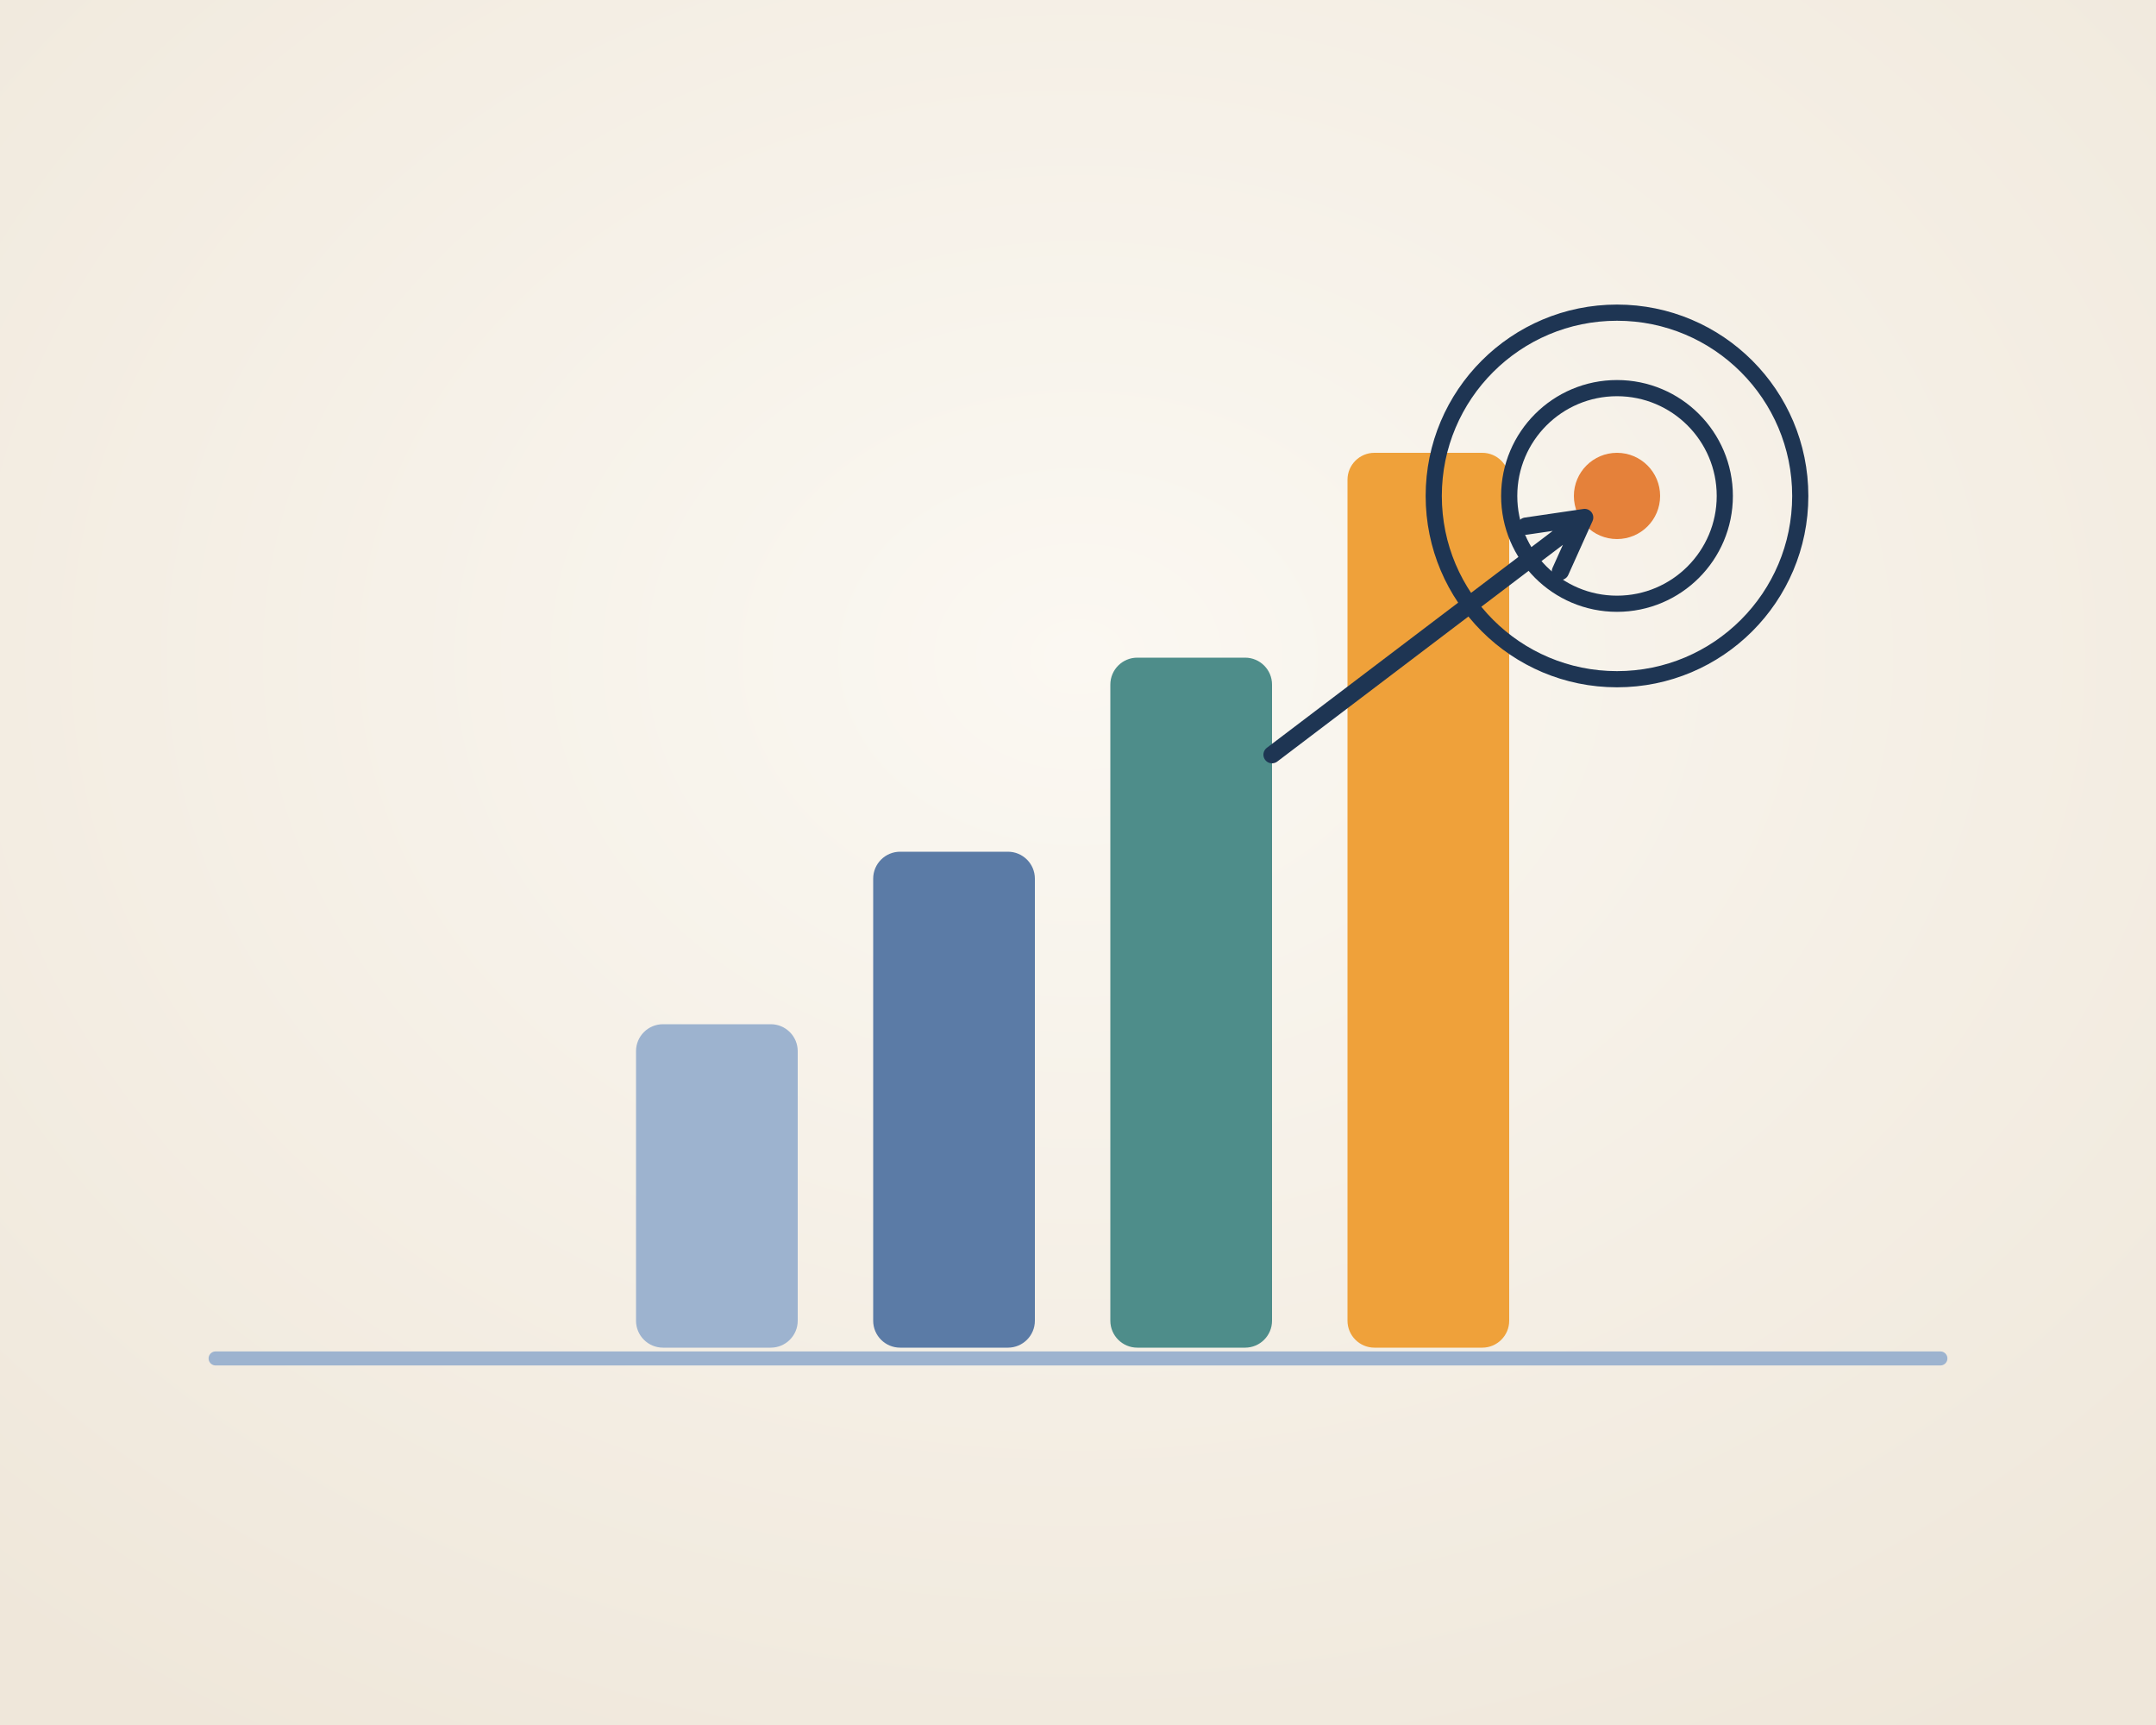
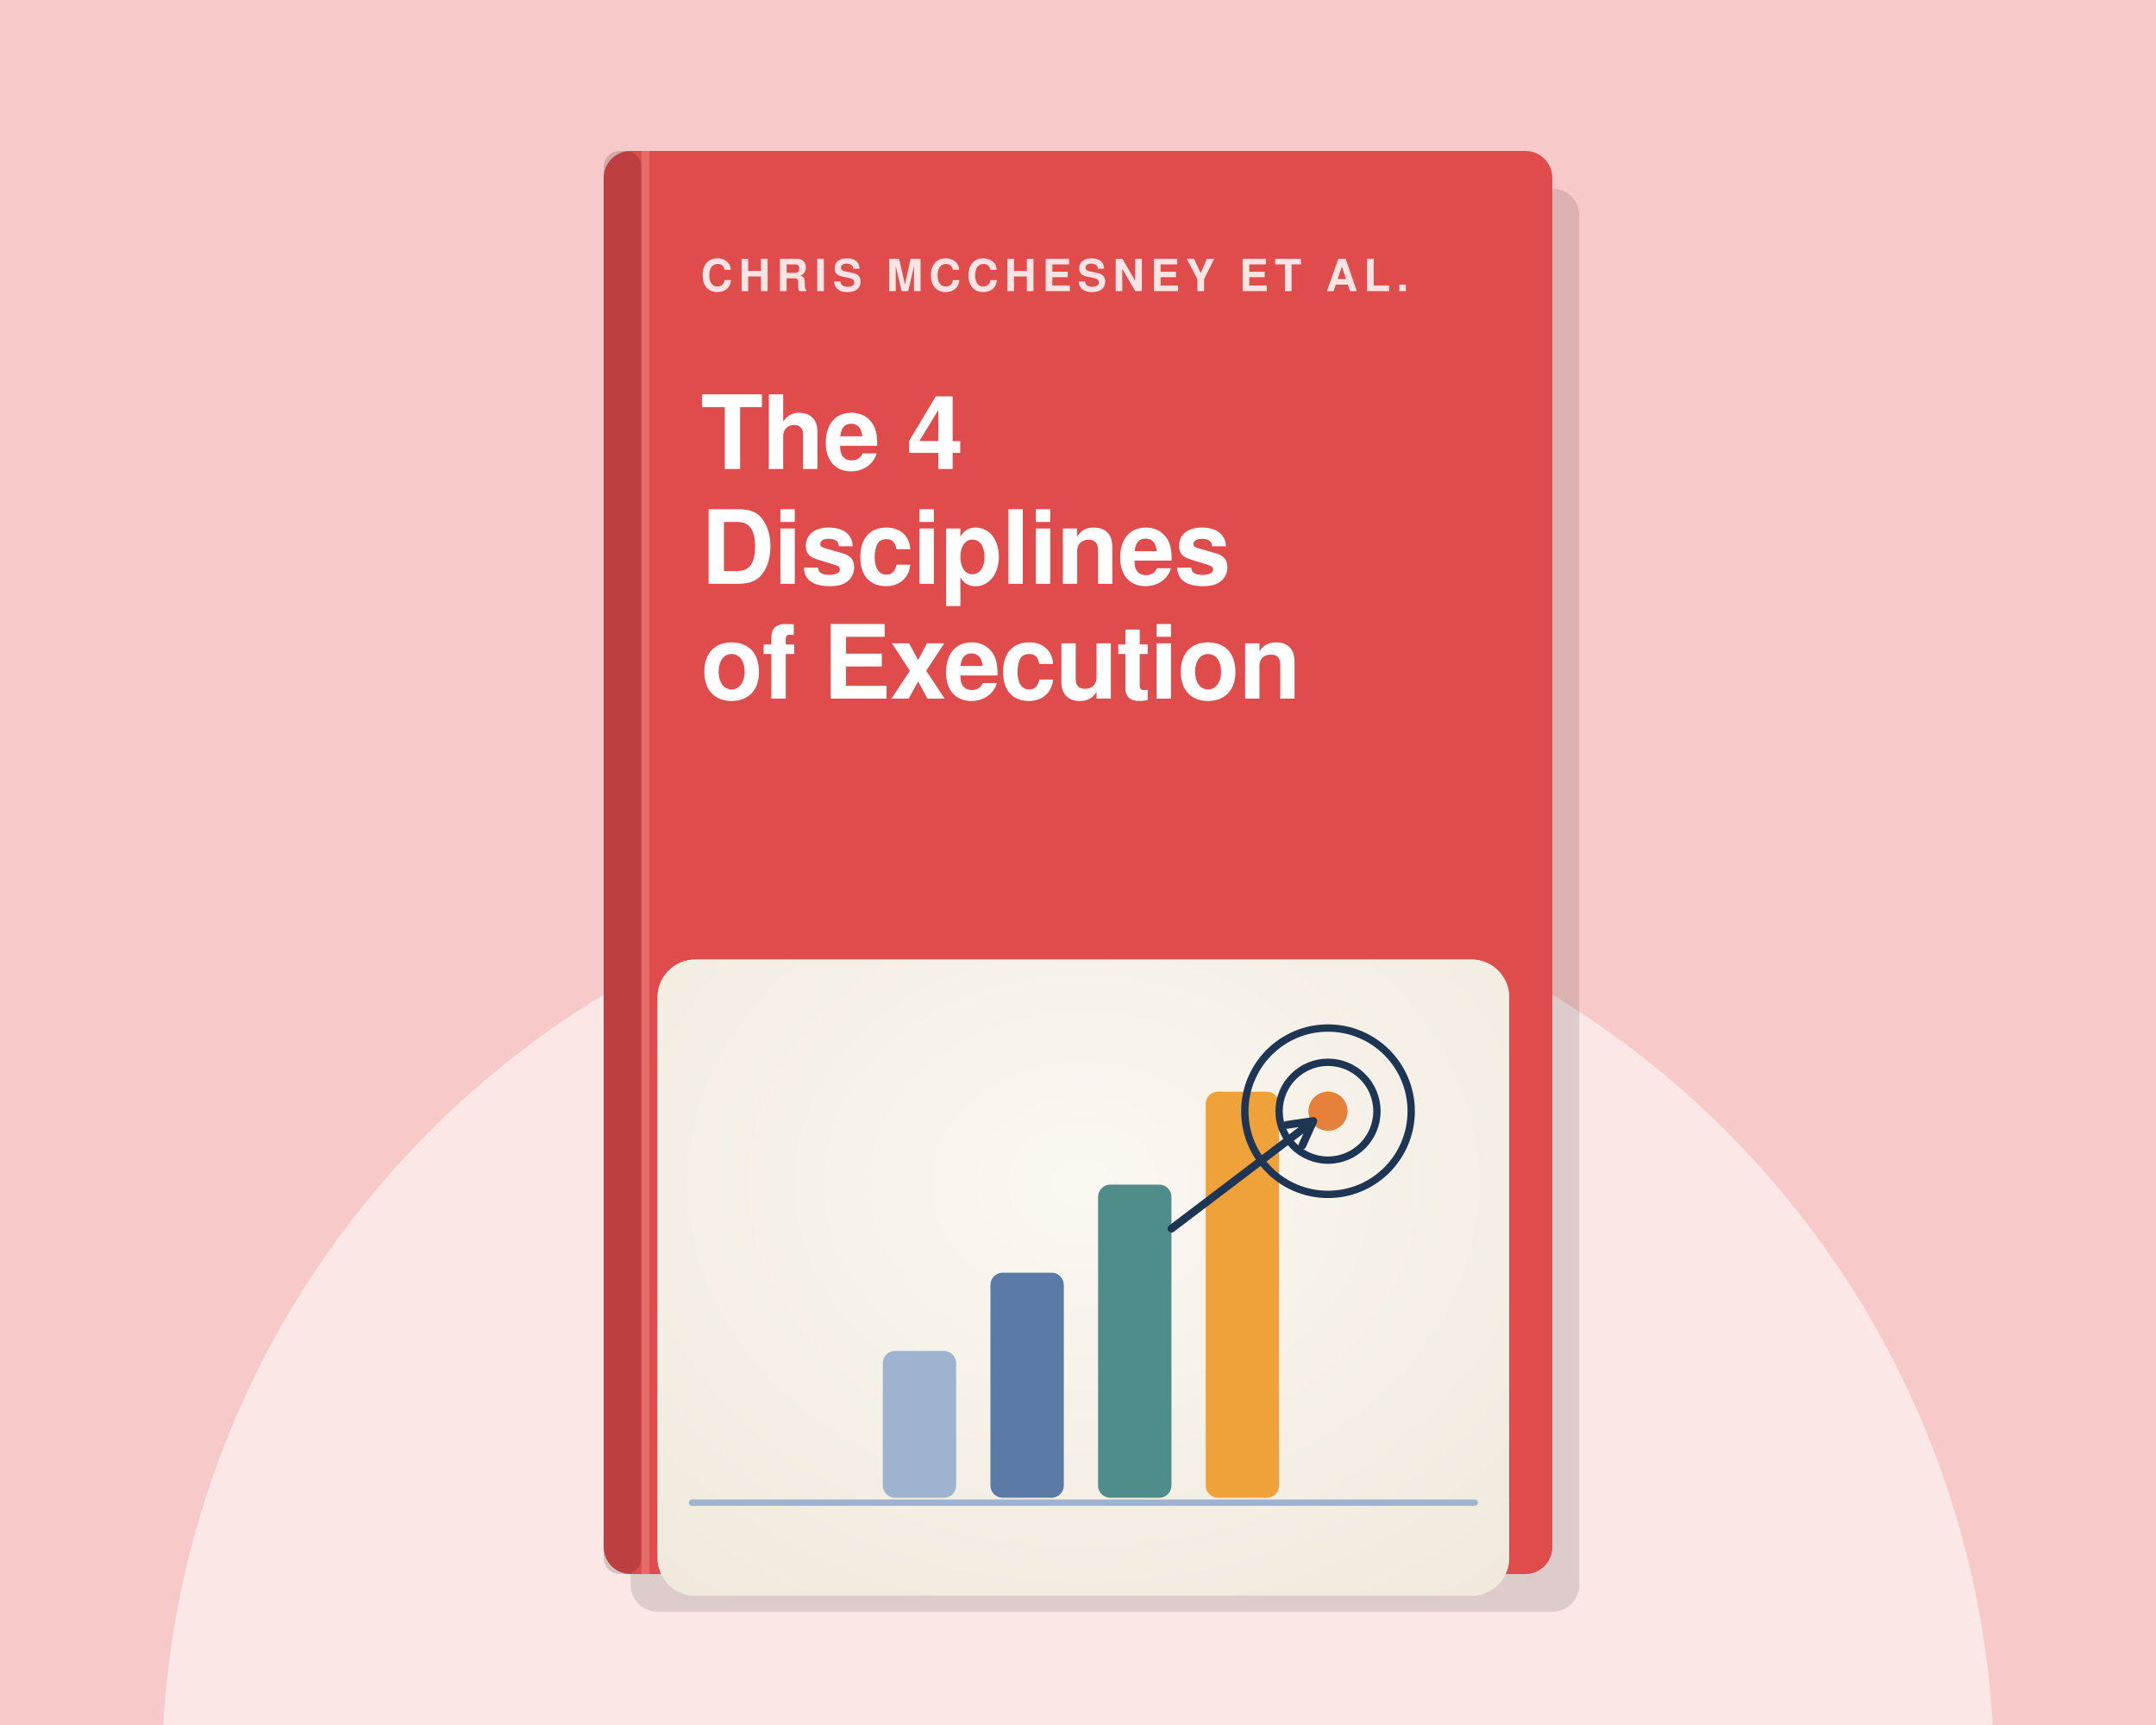
<svg xmlns="http://www.w3.org/2000/svg" viewBox="0 0 400 320">
  <defs>
    <radialGradient id="g" cx="50%" cy="38%" r="75%">
      <stop offset="0" stop-color="#FBF8F2" />
      <stop offset="1" stop-color="#EFE7DA" />
    </radialGradient>
  </defs>
-   <rect width="400" height="320" fill="url(#g)" />
-   <path d="M40 252H360" fill="none" stroke="#9DB3CF" stroke-width="2.6" stroke-linecap="round" stroke-linejoin="round" />
-   <rect x="118" y="190" width="30" height="60" rx="5" fill="#9DB3CF" />
-   <rect x="162" y="158" width="30" height="92" rx="5" fill="#5B7BA6" />
-   <rect x="206" y="122" width="30" height="128" rx="5" fill="#4E8D8A" />
-   <rect x="250" y="84" width="30" height="166" rx="5" fill="#EFA13A" />
-   <circle cx="300" cy="92" r="34" fill="none" stroke="#1E3553" stroke-width="3" />
-   <circle cx="300" cy="92" r="20" fill="none" stroke="#1E3553" stroke-width="3" />
-   <circle cx="300" cy="92" r="8" fill="#E5813A" />
-   <path d="M236 140L294 96M289.5 106.0L294 96L283.1 97.6" fill="none" stroke="#1E3553" stroke-width="3.2" stroke-linecap="round" stroke-linejoin="round" />
+   <rect width="400" height="320" fill="#F8C9C9" />
+   <circle cx="200" cy="330" r="170" fill="#FFFFFF" opacity=".55" />
+   <rect x="117" y="35" width="176" height="264" rx="5" fill="#000" opacity=".12" />
+   <rect x="112" y="28" width="176" height="264" rx="5" fill="#E04B4B" />
+   <rect x="112" y="28" width="7" height="264" rx="3" fill="#000" opacity=".16" />
+   <rect x="119" y="28" width="1.5" height="264" rx="0" fill="#FFF" opacity=".18" />
+   <text x="130" y="87.0" font-family="'Helvetica Neue', Helvetica, Arial, sans-serif" font-weight="800" font-size="19" fill="#FFFFFF" letter-spacing="-.2">The 4</text>
+   <text x="130" y="108.3" font-family="'Helvetica Neue', Helvetica, Arial, sans-serif" font-weight="800" font-size="19" fill="#FFFFFF" letter-spacing="-.2">Disciplines</text>
+   <text x="130" y="129.6" font-family="'Helvetica Neue', Helvetica, Arial, sans-serif" font-weight="800" font-size="19" fill="#FFFFFF" letter-spacing="-.2">of Execution</text>
+   <text x="130" y="54" font-family="'Helvetica Neue', Helvetica, Arial, sans-serif" font-weight="700" font-size="8.2" letter-spacing="1.1" fill="#FFFFFF" opacity=".85">CHRIS MCCHESNEY ET AL.</text>
+   <clipPath id="pc">
+     <rect x="122" y="178" width="158" height="118" rx="7" />
+   </clipPath>
+   <g clip-path="url(#pc)">
+     <rect x="122" y="178" width="158" height="118" fill="#F6F1E8" />
+     <svg x="122" y="178" width="158" height="118" viewBox="20 30 360 260" preserveAspectRatio="xMidYMid slice">
+       <rect width="400" height="320" fill="url(#g)" />
+       <path d="M40 252H360" fill="none" stroke="#9DB3CF" stroke-width="2.6" stroke-linecap="round" stroke-linejoin="round" />
+       <rect x="118" y="190" width="30" height="60" rx="5" fill="#9DB3CF" />
+       <rect x="162" y="158" width="30" height="92" rx="5" fill="#5B7BA6" />
+       <rect x="206" y="122" width="30" height="128" rx="5" fill="#4E8D8A" />
+       <rect x="250" y="84" width="30" height="166" rx="5" fill="#EFA13A" />
+       <circle cx="300" cy="92" r="34" fill="none" stroke="#1E3553" stroke-width="3" />
+       <circle cx="300" cy="92" r="20" fill="none" stroke="#1E3553" stroke-width="3" />
+       <circle cx="300" cy="92" r="8" fill="#E5813A" />
+       <path d="M236 140L294 96M289.5 106.0L294 96L283.1 97.6" fill="none" stroke="#1E3553" stroke-width="3.2" stroke-linecap="round" stroke-linejoin="round" />
+     </svg>
+   </g>
+   <circle cx="273" cy="280" r="0" fill="none" />
</svg>
